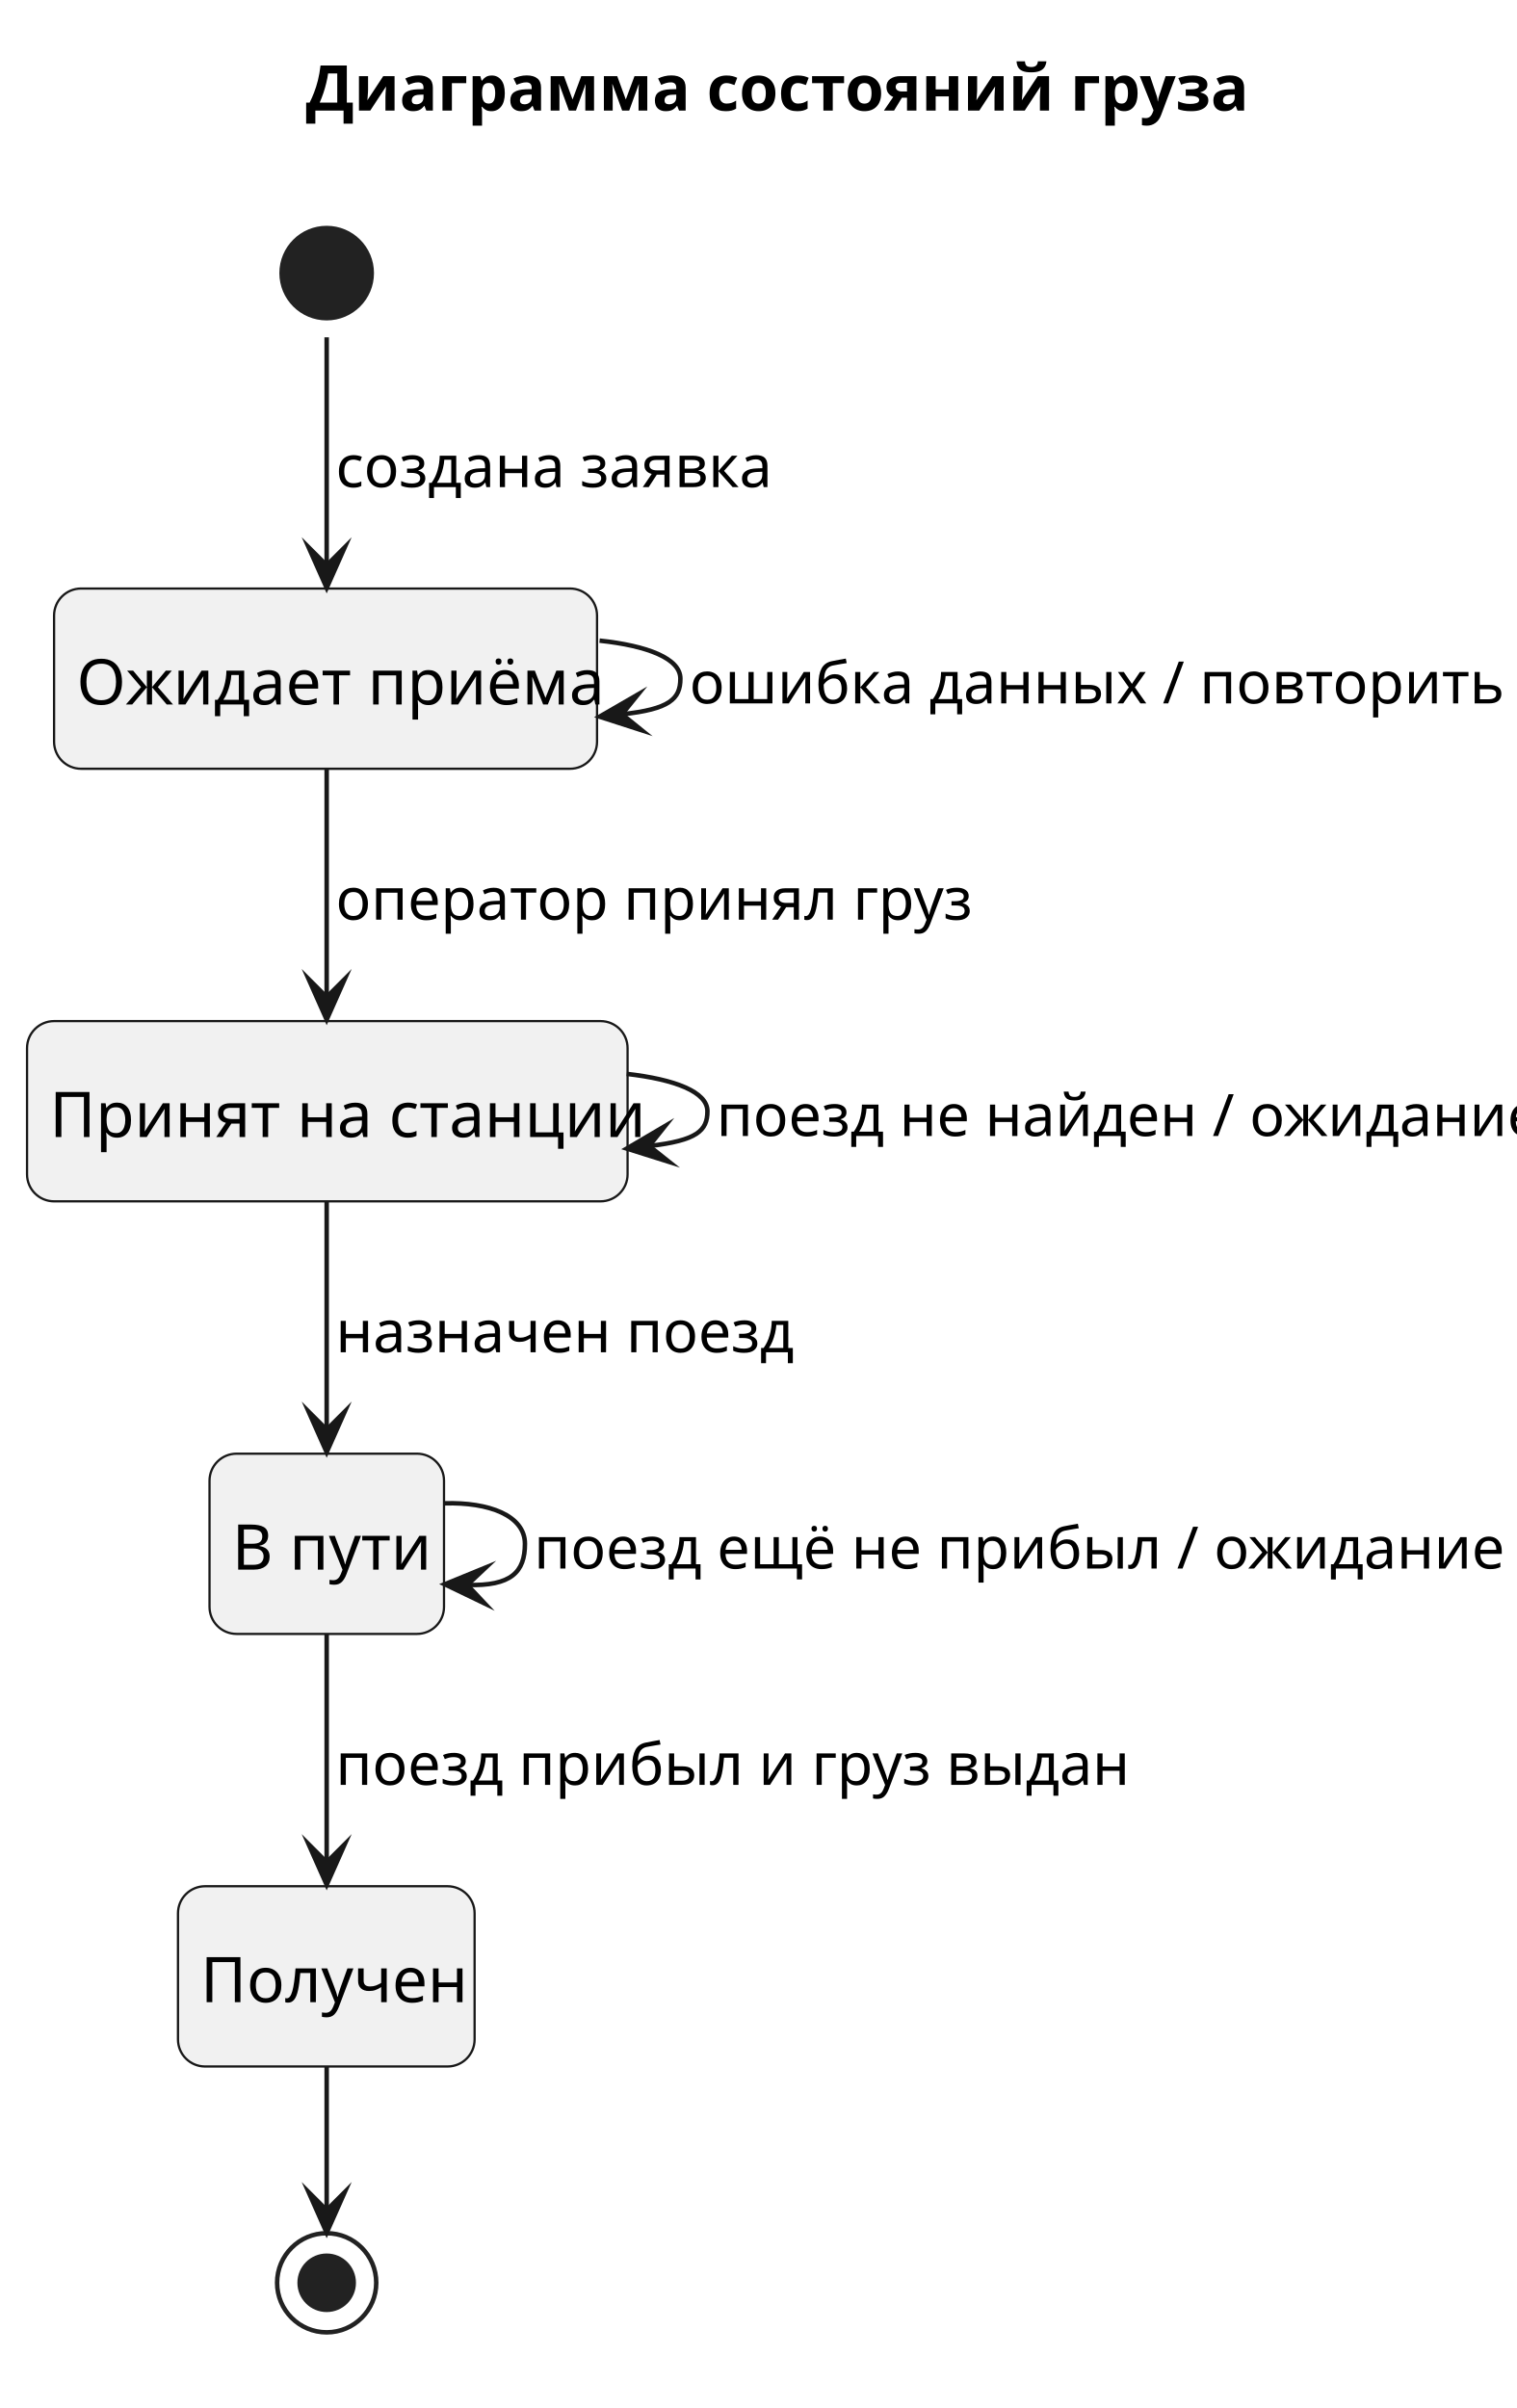
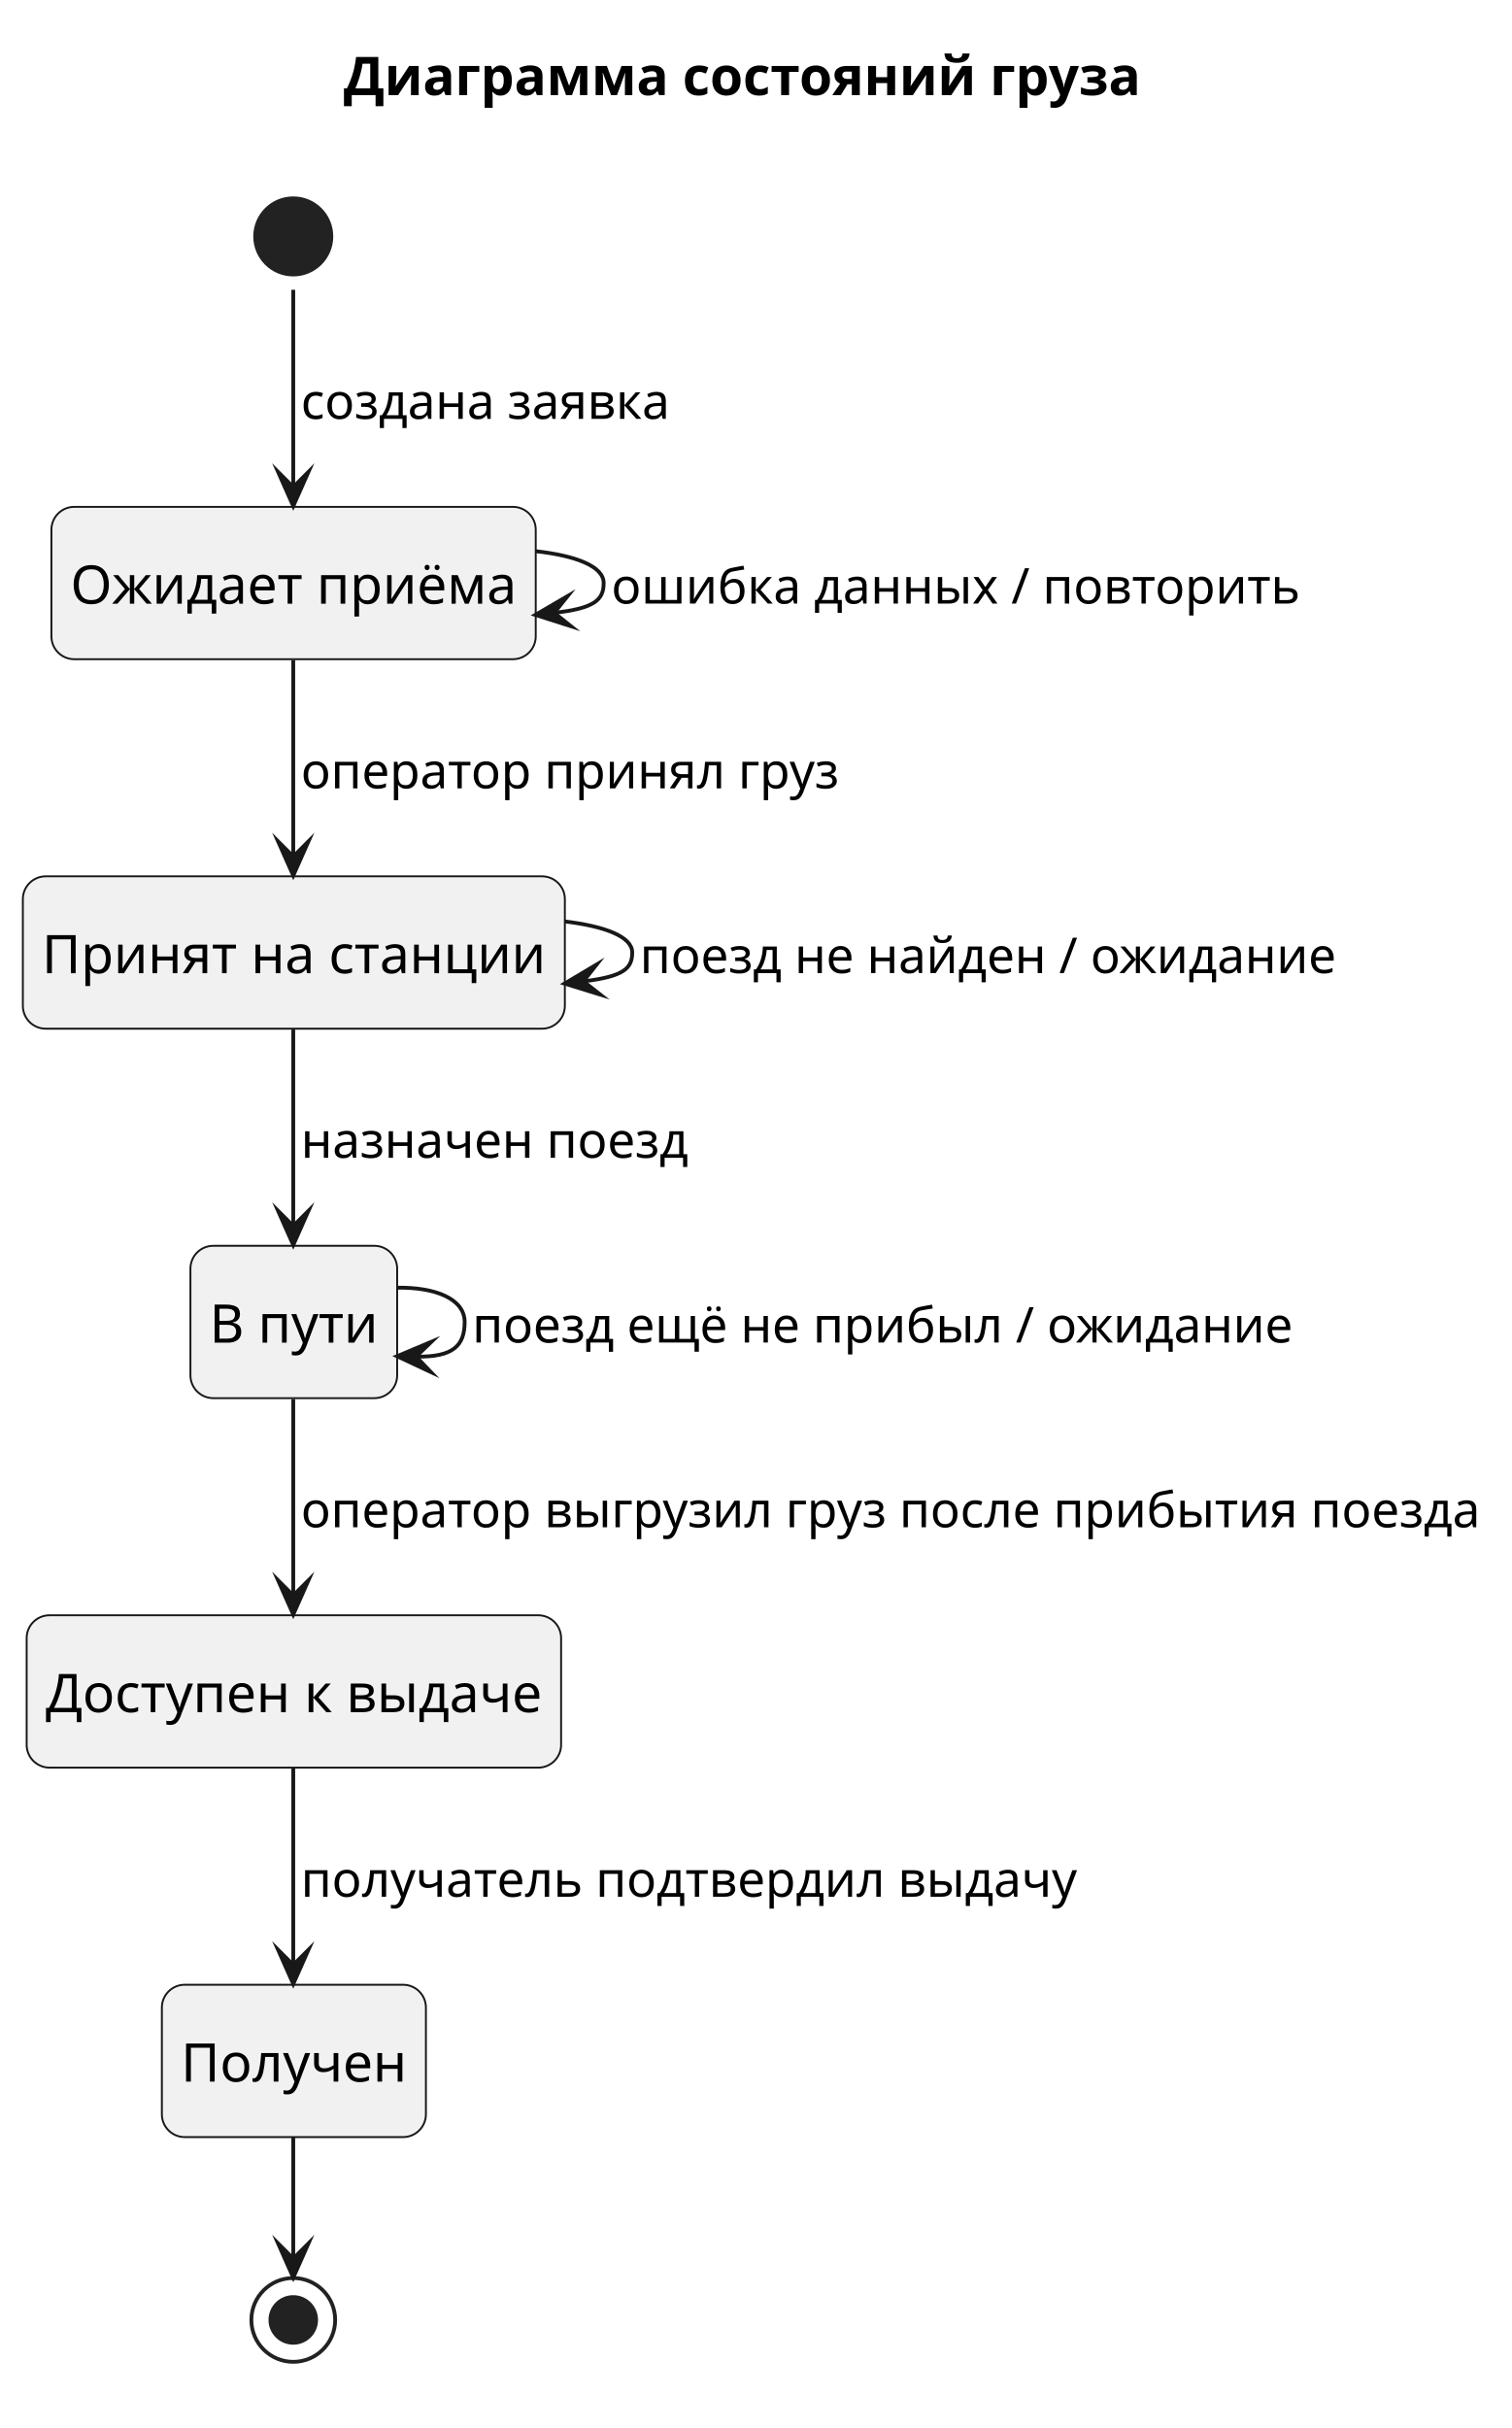
- <svg xmlns="http://www.w3.org/2000/svg" version="1.1" data-diagram-type="STATE" style="width:526px;height:835px;background:#FFFFFF;" width="526.563px" height="835.938px" viewBox="0 0 526 835" zoomAndPan="magnify" preserveAspectRatio="none" contentStyleType="text/css">
+ <svg xmlns="http://www.w3.org/2000/svg" version="1.1" data-diagram-type="STATE" style="width:620px;height:996px;background:#FFFFFF;" width="620.313px" height="996.875px" viewBox="0 0 620 996" zoomAndPan="magnify" preserveAspectRatio="none" contentStyleType="text/css">
  <defs />
  <g font-family="sans-serif" lengthAdjust="spacing">
    <g class="title" data-source-line="1">
-       <text x="106.059" y="38.333" fill="#000" font-size="21.875" textLength="304.84" font-weight="700">Диаграмма состояний груза</text>
+       <text x="141.005" y="39.009" fill="#000" font-size="21.875" textLength="327.424" font-weight="700">Диаграмма состояний груза</text>
    </g>
-     <rect x="18.75" y="204.077" width="188.286" height="62.5" fill="#F1F1F1" style="stroke:#181818;stroke-width:0.781;" rx="9.375" ry="9.375" />
-     <text x="26.563" y="244.278" fill="#000" font-size="21.875" textLength="172.661">Ожидает приёма</text>
-     <rect x="9.375" y="354.077" width="208.249" height="62.5" fill="#F1F1F1" style="stroke:#181818;stroke-width:0.781;" rx="9.375" ry="9.375" />
-     <text x="17.188" y="394.278" fill="#000" font-size="21.875" textLength="192.624">Принят на станции</text>
-     <rect x="72.656" y="504.077" width="81.314" height="62.5" fill="#F1F1F1" style="stroke:#181818;stroke-width:0.781;" rx="9.375" ry="9.375" />
-     <text x="80.469" y="544.278" fill="#000" font-size="21.875" textLength="65.689">В пути</text>
-     <rect x="61.719" y="654.077" width="102.858" height="62.5" fill="#F1F1F1" style="stroke:#181818;stroke-width:0.781;" rx="9.375" ry="9.375" />
-     <text x="69.531" y="694.278" fill="#000" font-size="21.875" textLength="87.233">Получен</text>
-     <g class="start_entity" data-qualified-name=".start." id="ent0005" data-source-line="12">
-       <ellipse cx="113.281" cy="94.702" rx="15.625" ry="15.625" fill="#222" style="stroke:#222;stroke-width:1.563;" />
+     <rect x="21.094" y="207.919" width="198.696" height="62.5" fill="#F1F1F1" style="stroke:#181818;stroke-width:0.781;" rx="9.375" ry="9.375" />
+     <text x="28.906" y="247.656" fill="#000" font-size="21.875" textLength="183.071">Ожидает приёма</text>
+     <rect x="9.375" y="359.481" width="222.365" height="62.5" fill="#F1F1F1" style="stroke:#181818;stroke-width:0.781;" rx="9.375" ry="9.375" />
+     <text x="17.188" y="399.219" fill="#000" font-size="21.875" textLength="206.74">Принят на станции</text>
+     <rect x="78.125" y="511.044" width="84.815" height="62.5" fill="#F1F1F1" style="stroke:#181818;stroke-width:0.781;" rx="9.375" ry="9.375" />
+     <text x="85.938" y="550.781" fill="#000" font-size="21.875" textLength="69.19">В пути</text>
+     <rect x="10.938" y="662.606" width="219.259" height="62.5" fill="#F1F1F1" style="stroke:#181818;stroke-width:0.781;" rx="9.375" ry="9.375" />
+     <text x="18.75" y="702.344" fill="#000" font-size="21.875" textLength="203.634">Доступен к выдаче</text>
+     <rect x="66.406" y="814.169" width="108.331" height="62.5" fill="#F1F1F1" style="stroke:#181818;stroke-width:0.781;" rx="9.375" ry="9.375" />
+     <text x="74.219" y="853.906" fill="#000" font-size="21.875" textLength="92.706">Получен</text>
+     <g class="start_entity" data-qualified-name=".start." id="ent0006" data-source-line="13">
+       <ellipse cx="120.313" cy="96.981" rx="15.625" ry="15.625" fill="#222" style="stroke:#222;stroke-width:1.563;" />
    </g>
-     <g class="end_entity" data-qualified-name=".end." id="ent0013" data-source-line="19">
-       <ellipse cx="113.281" cy="791.577" rx="17.188" ry="17.188" fill="none" style="stroke:#222;stroke-width:1.563;" />
-       <ellipse cx="113.281" cy="791.577" rx="9.375" ry="9.375" fill="#222" style="stroke:#222;stroke-width:1.563;" />
+     <g class="end_entity" data-qualified-name=".end." id="ent0015" data-source-line="21">
+       <ellipse cx="120.313" cy="951.669" rx="17.188" ry="17.188" fill="none" style="stroke:#222;stroke-width:1.563;" />
+       <ellipse cx="120.313" cy="951.669" rx="9.375" ry="9.375" fill="#222" style="stroke:#222;stroke-width:1.563;" />
    </g>
-     <g class="link" data-entity-1="ent0005" data-entity-2="ent0001" id="lnk6" data-link-type="dependency">
-       <polygon points="113.281,203.864,119.531,189.802,113.281,196.052,107.031,189.802,113.281,203.864" fill="#181818" style="stroke:#181818;stroke-width:1.563;stroke-linejoin:miter;stroke-miterlimit:10;" />
-       <path d="M113.281,116.957 C113.281,139.01 113.281,169.367 113.281,196.052" style="stroke:#181818;stroke-width:1.563;" fill="none" />
-       <text x="116.406" y="168.913" fill="#000" font-size="20.313" textLength="144.657">создана заявка</text>
+     <g class="link" data-entity-1="ent0006" data-entity-2="ent0001" id="lnk7" data-link-type="dependency">
+       <polygon points="120.313,207.616,126.563,193.554,120.313,199.804,114.063,193.554,120.313,207.616" fill="#181818" style="stroke:#181818;stroke-width:1.563;stroke-linejoin:miter;stroke-miterlimit:10;" />
+       <path d="M120.313,118.885 C120.313,141.175 120.313,172.573 120.313,199.804" style="stroke:#181818;stroke-width:1.563;" fill="none" />
+       <text x="123.438" y="171.82" fill="#000" font-size="20.313" textLength="151.349">создана заявка</text>
    </g>
-     <g class="link" data-entity-1="ent0001" data-entity-2="ent0002" id="lnk7" data-link-type="dependency">
-       <polygon points="113.281,353.582,119.531,339.52,113.281,345.77,107.031,339.52,113.281,353.582" fill="#181818" style="stroke:#181818;stroke-width:1.563;stroke-linejoin:miter;stroke-miterlimit:10;" />
-       <path d="M113.281,266.612 C113.281,291.927 113.281,320.325 113.281,345.77" style="stroke:#181818;stroke-width:1.563;" fill="none" />
-       <text x="116.406" y="318.913" fill="#000" font-size="20.313" textLength="205.257">оператор принял груз</text>
+     <g class="link" data-entity-1="ent0001" data-entity-2="ent0002" id="lnk8" data-link-type="dependency">
+       <polygon points="120.313,359.175,126.563,345.112,120.313,351.362,114.063,345.112,120.313,359.175" fill="#181818" style="stroke:#181818;stroke-width:1.563;stroke-linejoin:miter;stroke-miterlimit:10;" />
+       <path d="M120.313,270.77 C120.313,296.523 120.313,325.622 120.313,351.362" style="stroke:#181818;stroke-width:1.563;" fill="none" />
+       <text x="123.438" y="323.383" fill="#000" font-size="20.313" textLength="221.183">оператор принял груз</text>
    </g>
-     <g class="link" data-entity-1="ent0001" data-entity-2="ent0001" id="lnk8" data-link-type="dependency">
-       <polygon points="207.909,248.511,222.553,253.239,215.677,247.685,221.231,240.809,207.909,248.511" fill="#181818" style="stroke:#181818;stroke-width:1.563;stroke-linejoin:miter;stroke-miterlimit:10;" />
-       <path d="M207.909,222.144 C224.438,223.901 235.938,228.296 235.938,235.327 C235.938,242.358 232.207,245.927 215.677,247.685" style="stroke:#181818;stroke-width:1.563;" fill="none" />
-       <text x="239.063" y="243.913" fill="#000" font-size="20.313" textLength="259.887">ошибка данных / повторить</text>
+     <g class="link" data-entity-1="ent0001" data-entity-2="ent0001" id="lnk9" data-link-type="dependency">
+       <polygon points="219.622,252.239,234.285,256.91,227.387,251.383,232.915,244.486,219.622,252.239" fill="#181818" style="stroke:#181818;stroke-width:1.563;stroke-linejoin:miter;stroke-miterlimit:10;" />
+       <path d="M219.622,226.098 C236.21,227.927 247.656,232.284 247.656,239.169 C247.656,246.053 243.975,249.554 227.387,251.383" style="stroke:#181818;stroke-width:1.563;" fill="none" />
+       <text x="250.781" y="247.601" fill="#000" font-size="20.313" textLength="282.831">ошибка данных / повторить</text>
    </g>
-     <g class="link" data-entity-1="ent0002" data-entity-2="ent0003" id="lnk9" data-link-type="dependency">
-       <polygon points="113.281,503.582,119.531,489.52,113.281,495.77,107.031,489.52,113.281,503.582" fill="#181818" style="stroke:#181818;stroke-width:1.563;stroke-linejoin:miter;stroke-miterlimit:10;" />
-       <path d="M113.281,416.612 C113.281,441.927 113.281,470.325 113.281,495.77" style="stroke:#181818;stroke-width:1.563;" fill="none" />
-       <text x="116.406" y="468.913" fill="#000" font-size="20.313" textLength="147.841">назначен поезд</text>
+     <g class="link" data-entity-1="ent0002" data-entity-2="ent0003" id="lnk10" data-link-type="dependency">
+       <polygon points="120.313,510.737,126.563,496.675,120.313,502.925,114.063,496.675,120.313,510.737" fill="#181818" style="stroke:#181818;stroke-width:1.563;stroke-linejoin:miter;stroke-miterlimit:10;" />
+       <path d="M120.313,422.332 C120.313,448.085 120.313,477.184 120.313,502.925" style="stroke:#181818;stroke-width:1.563;" fill="none" />
+       <text x="123.438" y="474.945" fill="#000" font-size="20.313" textLength="158.925">назначен поезд</text>
    </g>
-     <g class="link" data-entity-1="ent0002" data-entity-2="ent0002" id="lnk10" data-link-type="dependency">
-       <polygon points="217.337,398.277,232.017,402.893,225.099,397.392,230.6,390.473,217.337,398.277" fill="#181818" style="stroke:#181818;stroke-width:1.563;stroke-linejoin:miter;stroke-miterlimit:10;" />
-       <path d="M217.337,372.377 C233.945,374.272 245.313,378.589 245.313,385.327 C245.313,392.065 241.707,395.496 225.099,397.392" style="stroke:#181818;stroke-width:1.563;" fill="none" />
-       <text x="248.438" y="393.913" fill="#000" font-size="20.313" textLength="266.959">поезд не найден / ожидание</text>
+     <g class="link" data-entity-1="ent0002" data-entity-2="ent0002" id="lnk11" data-link-type="dependency">
+       <polygon points="231.603,403.488,246.309,408.02,239.36,402.558,244.821,395.609,231.603,403.488" fill="#181818" style="stroke:#181818;stroke-width:1.563;stroke-linejoin:miter;stroke-miterlimit:10;" />
+       <path d="M231.603,377.974 C248.17,379.96 259.375,384.213 259.375,390.731 C259.375,397.25 255.927,400.572 239.36,402.558" style="stroke:#181818;stroke-width:1.563;" fill="none" />
+       <text x="262.5" y="399.164" fill="#000" font-size="20.313" textLength="286.081">поезд не найден / ожидание</text>
    </g>
-     <g class="link" data-entity-1="ent0003" data-entity-2="ent0004" id="lnk11" data-link-type="dependency">
-       <polygon points="113.281,653.582,119.531,639.52,113.281,645.77,107.031,639.52,113.281,653.582" fill="#181818" style="stroke:#181818;stroke-width:1.563;stroke-linejoin:miter;stroke-miterlimit:10;" />
-       <path d="M113.281,566.612 C113.281,591.927 113.281,620.325 113.281,645.77" style="stroke:#181818;stroke-width:1.563;" fill="none" />
-       <text x="116.406" y="618.913" fill="#000" font-size="20.313" textLength="258.34">поезд прибыл и груз выдан</text>
+     <g class="link" data-entity-1="ent0003" data-entity-2="ent0004" id="lnk12" data-link-type="dependency">
+       <polygon points="120.313,662.3,126.563,648.237,120.313,654.487,114.063,648.237,120.313,662.3" fill="#181818" style="stroke:#181818;stroke-width:1.563;stroke-linejoin:miter;stroke-miterlimit:10;" />
+       <path d="M120.313,573.895 C120.313,599.648 120.313,628.747 120.313,654.487" style="stroke:#181818;stroke-width:1.563;" fill="none" />
+       <text x="123.438" y="626.508" fill="#000" font-size="20.313" textLength="484.433">оператор выгрузил груз после прибытия поезда</text>
    </g>
-     <g class="link" data-entity-1="ent0003" data-entity-2="ent0003" id="lnk12" data-link-type="dependency">
-       <polygon points="154.218,549.359,168.086,556.03,162.027,549.594,168.462,543.535,154.218,549.359" fill="#181818" style="stroke:#181818;stroke-width:1.563;stroke-linejoin:miter;stroke-miterlimit:10;" />
-       <path d="M154.218,521.296 C169.474,520.835 182.031,525.513 182.031,535.327 C182.031,545.142 177.282,550.054 162.027,549.594" style="stroke:#181818;stroke-width:1.563;" fill="none" />
-       <text x="185.156" y="543.913" fill="#000" font-size="20.313" textLength="315.409">поезд ещё не прибыл / ожидание</text>
+     <g class="link" data-entity-1="ent0003" data-entity-2="ent0003" id="lnk13" data-link-type="dependency">
+       <polygon points="162.876,556.342,176.812,562.869,170.687,556.497,177.059,550.371,162.876,556.342" fill="#181818" style="stroke:#181818;stroke-width:1.563;stroke-linejoin:miter;stroke-miterlimit:10;" />
+       <path d="M162.876,528.245 C178.162,527.943 190.625,532.626 190.625,542.294 C190.625,551.962 185.973,556.799 170.687,556.497" style="stroke:#181818;stroke-width:1.563;" fill="none" />
+       <text x="193.75" y="550.726" fill="#000" font-size="20.313" textLength="337.025">поезд ещё не прибыл / ожидание</text>
    </g>
-     <g class="link" data-entity-1="ent0004" data-entity-2="ent0013" id="lnk14" data-link-type="dependency">
-       <polygon points="113.281,774.224,119.531,760.162,113.281,766.412,107.031,760.162,113.281,774.224" fill="#181818" style="stroke:#181818;stroke-width:1.563;stroke-linejoin:miter;stroke-miterlimit:10;" />
-       <path d="M113.281,716.609 C113.281,735.227 113.281,750.762 113.281,766.412" style="stroke:#181818;stroke-width:1.563;" fill="none" />
+     <g class="link" data-entity-1="ent0004" data-entity-2="ent0005" id="lnk14" data-link-type="dependency">
+       <polygon points="120.313,813.862,126.563,799.8,120.313,806.05,114.063,799.8,120.313,813.862" fill="#181818" style="stroke:#181818;stroke-width:1.563;stroke-linejoin:miter;stroke-miterlimit:10;" />
+       <path d="M120.313,725.457 C120.313,751.21 120.313,780.309 120.313,806.05" style="stroke:#181818;stroke-width:1.563;" fill="none" />
+       <text x="123.438" y="778.07" fill="#000" font-size="20.313" textLength="318.602">получатель подтвердил выдачу</text>
+     </g>
+     <g class="link" data-entity-1="ent0005" data-entity-2="ent0015" id="lnk16" data-link-type="dependency">
+       <polygon points="120.313,934.316,126.563,920.253,120.313,926.503,114.063,920.253,120.313,934.316" fill="#181818" style="stroke:#181818;stroke-width:1.563;stroke-linejoin:miter;stroke-miterlimit:10;" />
+       <path d="M120.313,876.7 C120.313,895.319 120.313,910.854 120.313,926.503" style="stroke:#181818;stroke-width:1.563;" fill="none" />
    </g>
  </g>
</svg>
